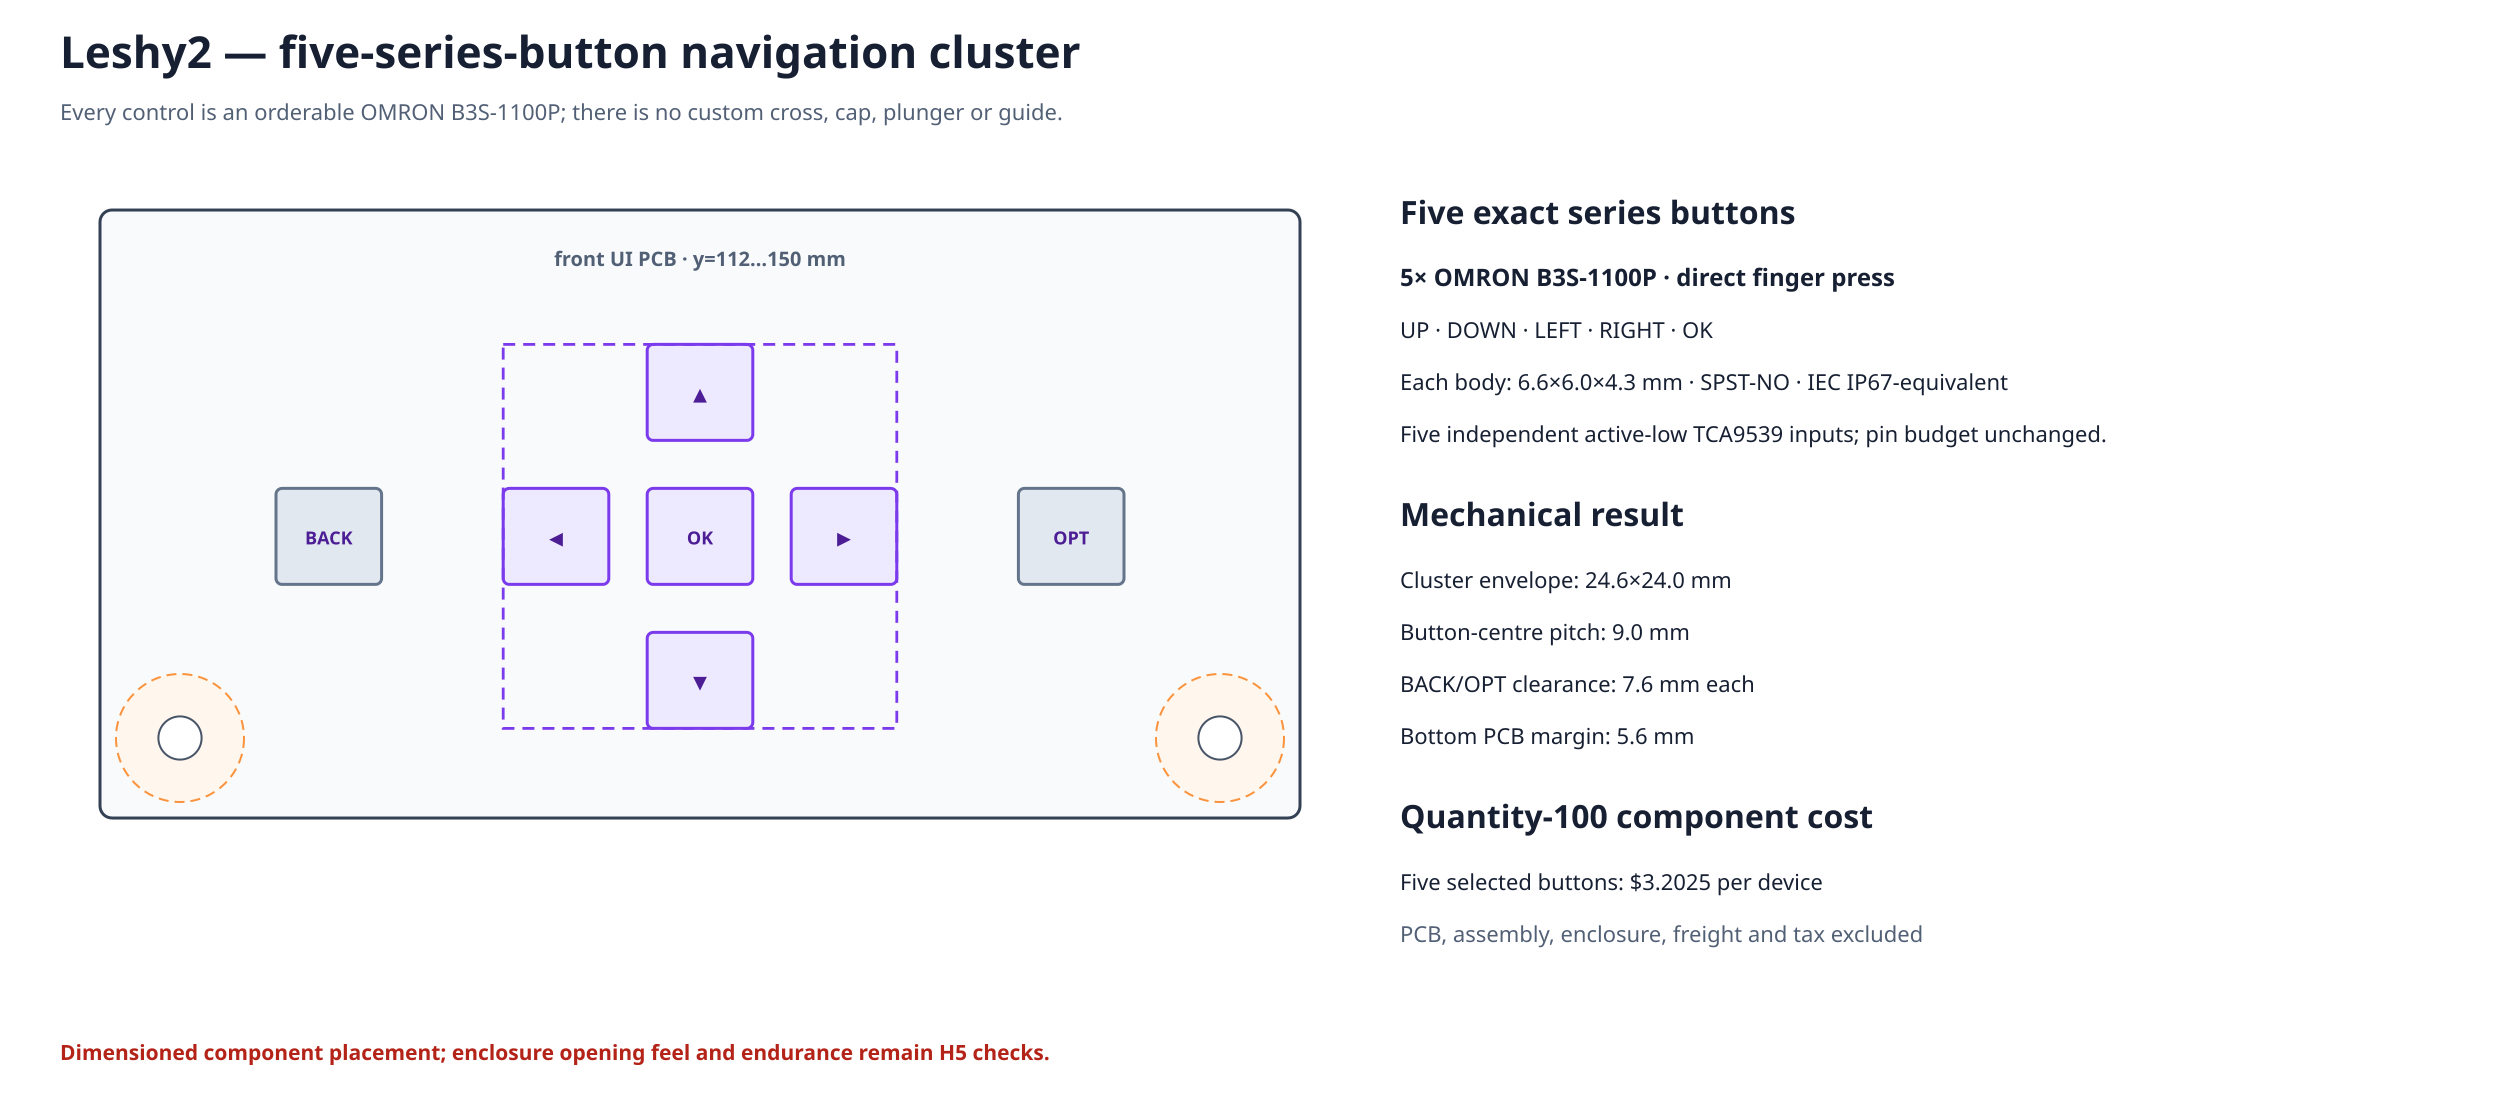
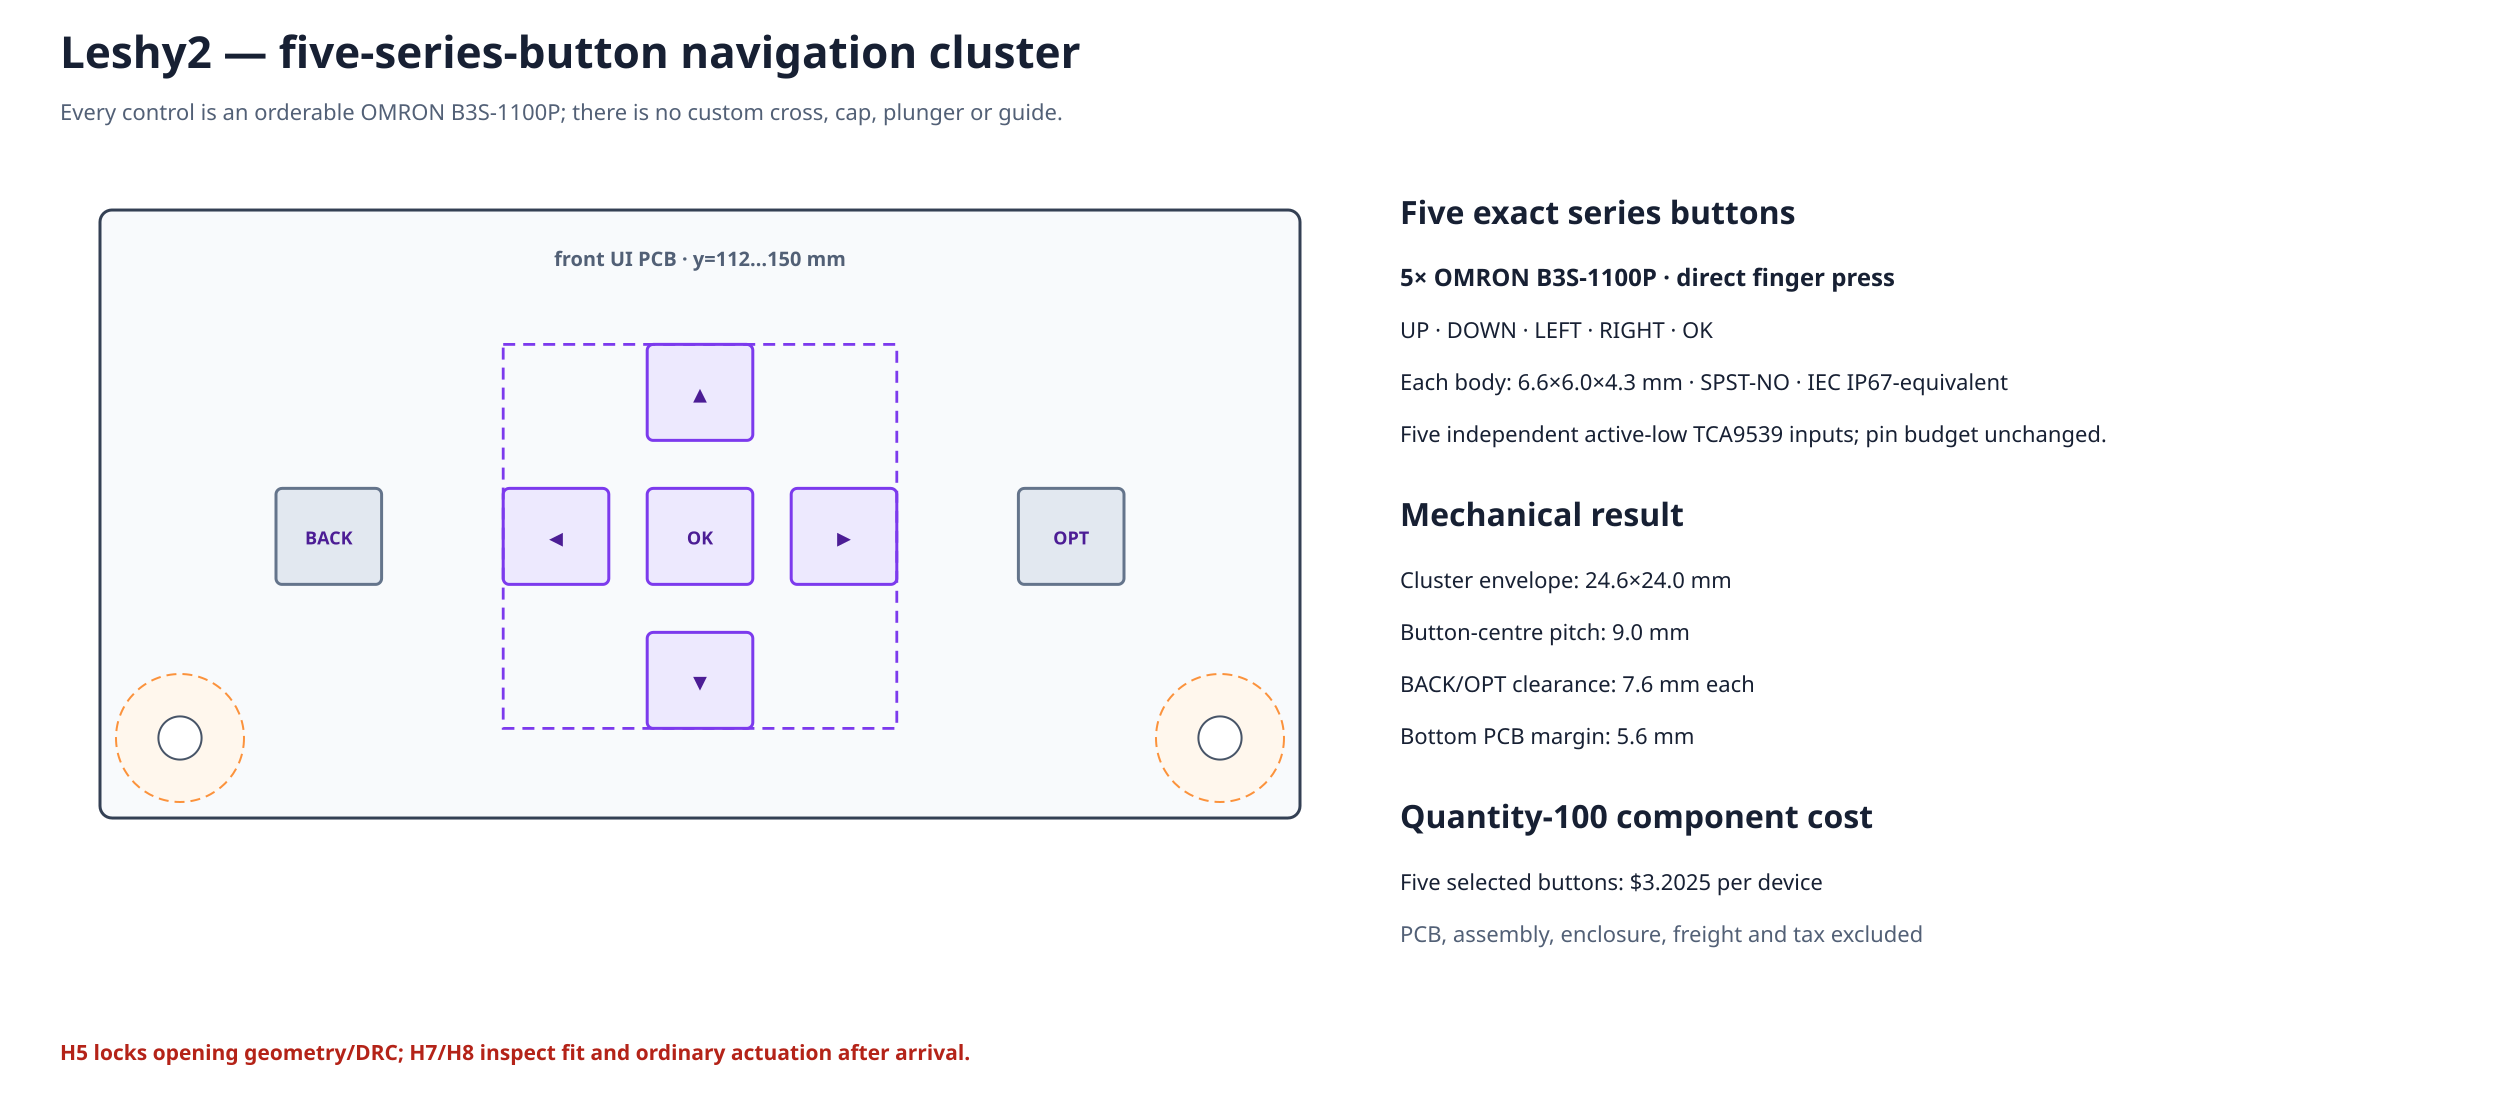
<svg xmlns="http://www.w3.org/2000/svg" width="1250" height="560" viewBox="0 0 1250 560" data-view="series-navigation-cluster" data-design-id="L2-NAV-5B-001-A" data-manufacturing-class="serial-components-only">
  <rect width="100%" height="100%" fill="#ffffff" />
  <text x="30.0" y="34.0" font-family="sans-serif" font-size="22" font-weight="bold" text-anchor="start" fill="#172033">Leshy2 — five-series-button navigation cluster</text>
  <text x="30.0" y="60.0" font-family="sans-serif" font-size="11" font-weight="normal" text-anchor="start" fill="#526076">Every control is an orderable OMRON B3S-1100P; there is no custom cross, cap, plunger or guide.</text>
  <rect x="50.0" y="105.0" width="600.0" height="304.0" rx="6" fill="#f8fafc" stroke="#344054" stroke-width="1.5" data-board-band-mm="75x38" />
  <text x="350.0" y="133.0" font-family="sans-serif" font-size="10" font-weight="bold" text-anchor="middle" fill="#526076">front UI PCB · y=112…150 mm</text>
  <circle cx="90.0" cy="369.0" r="32.0" fill="#fff7ed" stroke="#fb923c" stroke-dasharray="5 3" />
  <circle cx="90.0" cy="369.0" r="10.8" fill="#ffffff" stroke="#475467" />
  <circle cx="610.0" cy="369.0" r="32.0" fill="#fff7ed" stroke="#fb923c" stroke-dasharray="5 3" />
  <circle cx="610.0" cy="369.0" r="10.8" fill="#ffffff" stroke="#475467" />
  <rect x="138.0" y="244.2" width="52.8" height="48.0" rx="3" fill="#e2e8f0" stroke="#64748b" stroke-width="1.5" data-instance="ui_switch_back" data-mpn="OMRON B3S-1100P" data-direct-press="true" />
  <text x="164.4" y="272.2" font-family="sans-serif" font-size="9" font-weight="bold" text-anchor="middle" fill="#4c1d95">BACK</text>
  <rect x="323.6" y="172.2" width="52.8" height="48.0" rx="3" fill="#ede9fe" stroke="#7c3aed" stroke-width="1.5" data-instance="ui_dpad_up" data-mpn="OMRON B3S-1100P" data-direct-press="true" />
  <text x="350.0" y="200.2" font-family="sans-serif" font-size="9" font-weight="bold" text-anchor="middle" fill="#4c1d95">▲</text>
  <rect x="323.6" y="316.2" width="52.8" height="48.0" rx="3" fill="#ede9fe" stroke="#7c3aed" stroke-width="1.5" data-instance="ui_dpad_down" data-mpn="OMRON B3S-1100P" data-direct-press="true" />
  <text x="350.0" y="344.2" font-family="sans-serif" font-size="9" font-weight="bold" text-anchor="middle" fill="#4c1d95">▼</text>
  <rect x="251.6" y="244.2" width="52.8" height="48.0" rx="3" fill="#ede9fe" stroke="#7c3aed" stroke-width="1.5" data-instance="ui_dpad_left" data-mpn="OMRON B3S-1100P" data-direct-press="true" />
  <text x="278.0" y="272.2" font-family="sans-serif" font-size="9" font-weight="bold" text-anchor="middle" fill="#4c1d95">◀</text>
  <rect x="395.6" y="244.2" width="52.8" height="48.0" rx="3" fill="#ede9fe" stroke="#7c3aed" stroke-width="1.5" data-instance="ui_dpad_right" data-mpn="OMRON B3S-1100P" data-direct-press="true" />
  <text x="422.0" y="272.2" font-family="sans-serif" font-size="9" font-weight="bold" text-anchor="middle" fill="#4c1d95">▶</text>
  <rect x="323.6" y="244.2" width="52.8" height="48.0" rx="3" fill="#ede9fe" stroke="#7c3aed" stroke-width="1.5" data-instance="ui_dpad_ok" data-mpn="OMRON B3S-1100P" data-direct-press="true" />
  <text x="350.0" y="272.2" font-family="sans-serif" font-size="9" font-weight="bold" text-anchor="middle" fill="#4c1d95">OK</text>
  <rect x="509.2" y="244.2" width="52.8" height="48.0" rx="3" fill="#e2e8f0" stroke="#64748b" stroke-width="1.5" data-instance="ui_switch_opt" data-mpn="OMRON B3S-1100P" data-direct-press="true" />
  <text x="535.6" y="272.2" font-family="sans-serif" font-size="9" font-weight="bold" text-anchor="middle" fill="#4c1d95">OPT</text>
  <rect x="251.6" y="172.2" width="196.8" height="192.0" fill="none" stroke="#7c3aed" stroke-width="1.4" stroke-dasharray="6 4" data-cluster-envelope="true" />
  <text x="700.0" y="112.0" font-family="sans-serif" font-size="16" font-weight="bold" text-anchor="start" fill="#172033">Five exact series buttons</text>
  <text x="700.0" y="143.0" font-family="sans-serif" font-size="12" font-weight="bold" text-anchor="start" fill="#172033">5× OMRON B3S-1100P · direct finger press</text>
  <text x="700.0" y="169.0" font-family="sans-serif" font-size="11" font-weight="normal" text-anchor="start" fill="#172033">UP · DOWN · LEFT · RIGHT · OK</text>
  <text x="700.0" y="195.0" font-family="sans-serif" font-size="11" font-weight="normal" text-anchor="start" fill="#172033">Each body: 6.6×6.0×4.3 mm · SPST-NO · IEC IP67-equivalent</text>
  <text x="700.0" y="221.0" font-family="sans-serif" font-size="11" font-weight="normal" text-anchor="start" fill="#172033">Five independent active-low TCA9539 inputs; pin budget unchanged.</text>
  <text x="700.0" y="263.0" font-family="sans-serif" font-size="16" font-weight="bold" text-anchor="start" fill="#172033">Mechanical result</text>
  <text x="700.0" y="294.0" font-family="sans-serif" font-size="11" font-weight="normal" text-anchor="start" fill="#172033">Cluster envelope: 24.6×24.0 mm</text>
  <text x="700.0" y="320.0" font-family="sans-serif" font-size="11" font-weight="normal" text-anchor="start" fill="#172033">Button-centre pitch: 9.0 mm</text>
  <text x="700.0" y="346.0" font-family="sans-serif" font-size="11" font-weight="normal" text-anchor="start" fill="#172033">BACK/OPT clearance: 7.6 mm each</text>
  <text x="700.0" y="372.0" font-family="sans-serif" font-size="11" font-weight="normal" text-anchor="start" fill="#172033">Bottom PCB margin: 5.6 mm</text>
  <text x="700.0" y="414.0" font-family="sans-serif" font-size="16" font-weight="bold" text-anchor="start" fill="#172033">Quantity-100 component cost</text>
  <text x="700.0" y="445.0" font-family="sans-serif" font-size="11" font-weight="normal" text-anchor="start" fill="#172033">Five selected buttons: $3.2025 per device</text>
  <text x="700.0" y="471.0" font-family="sans-serif" font-size="11" font-weight="normal" text-anchor="start" fill="#526076">PCB, assembly, enclosure, freight and tax excluded</text>
-   <text x="30.0" y="530.0" font-family="sans-serif" font-size="10.5" font-weight="bold" text-anchor="start" fill="#b42318">Dimensioned component placement; enclosure opening feel and endurance remain H5 checks.</text>
+   <text x="30.0" y="530.0" font-family="sans-serif" font-size="10.5" font-weight="bold" text-anchor="start" fill="#b42318">H5 locks opening geometry/DRC; H7/H8 inspect fit and ordinary actuation after arrival.</text>
</svg>
